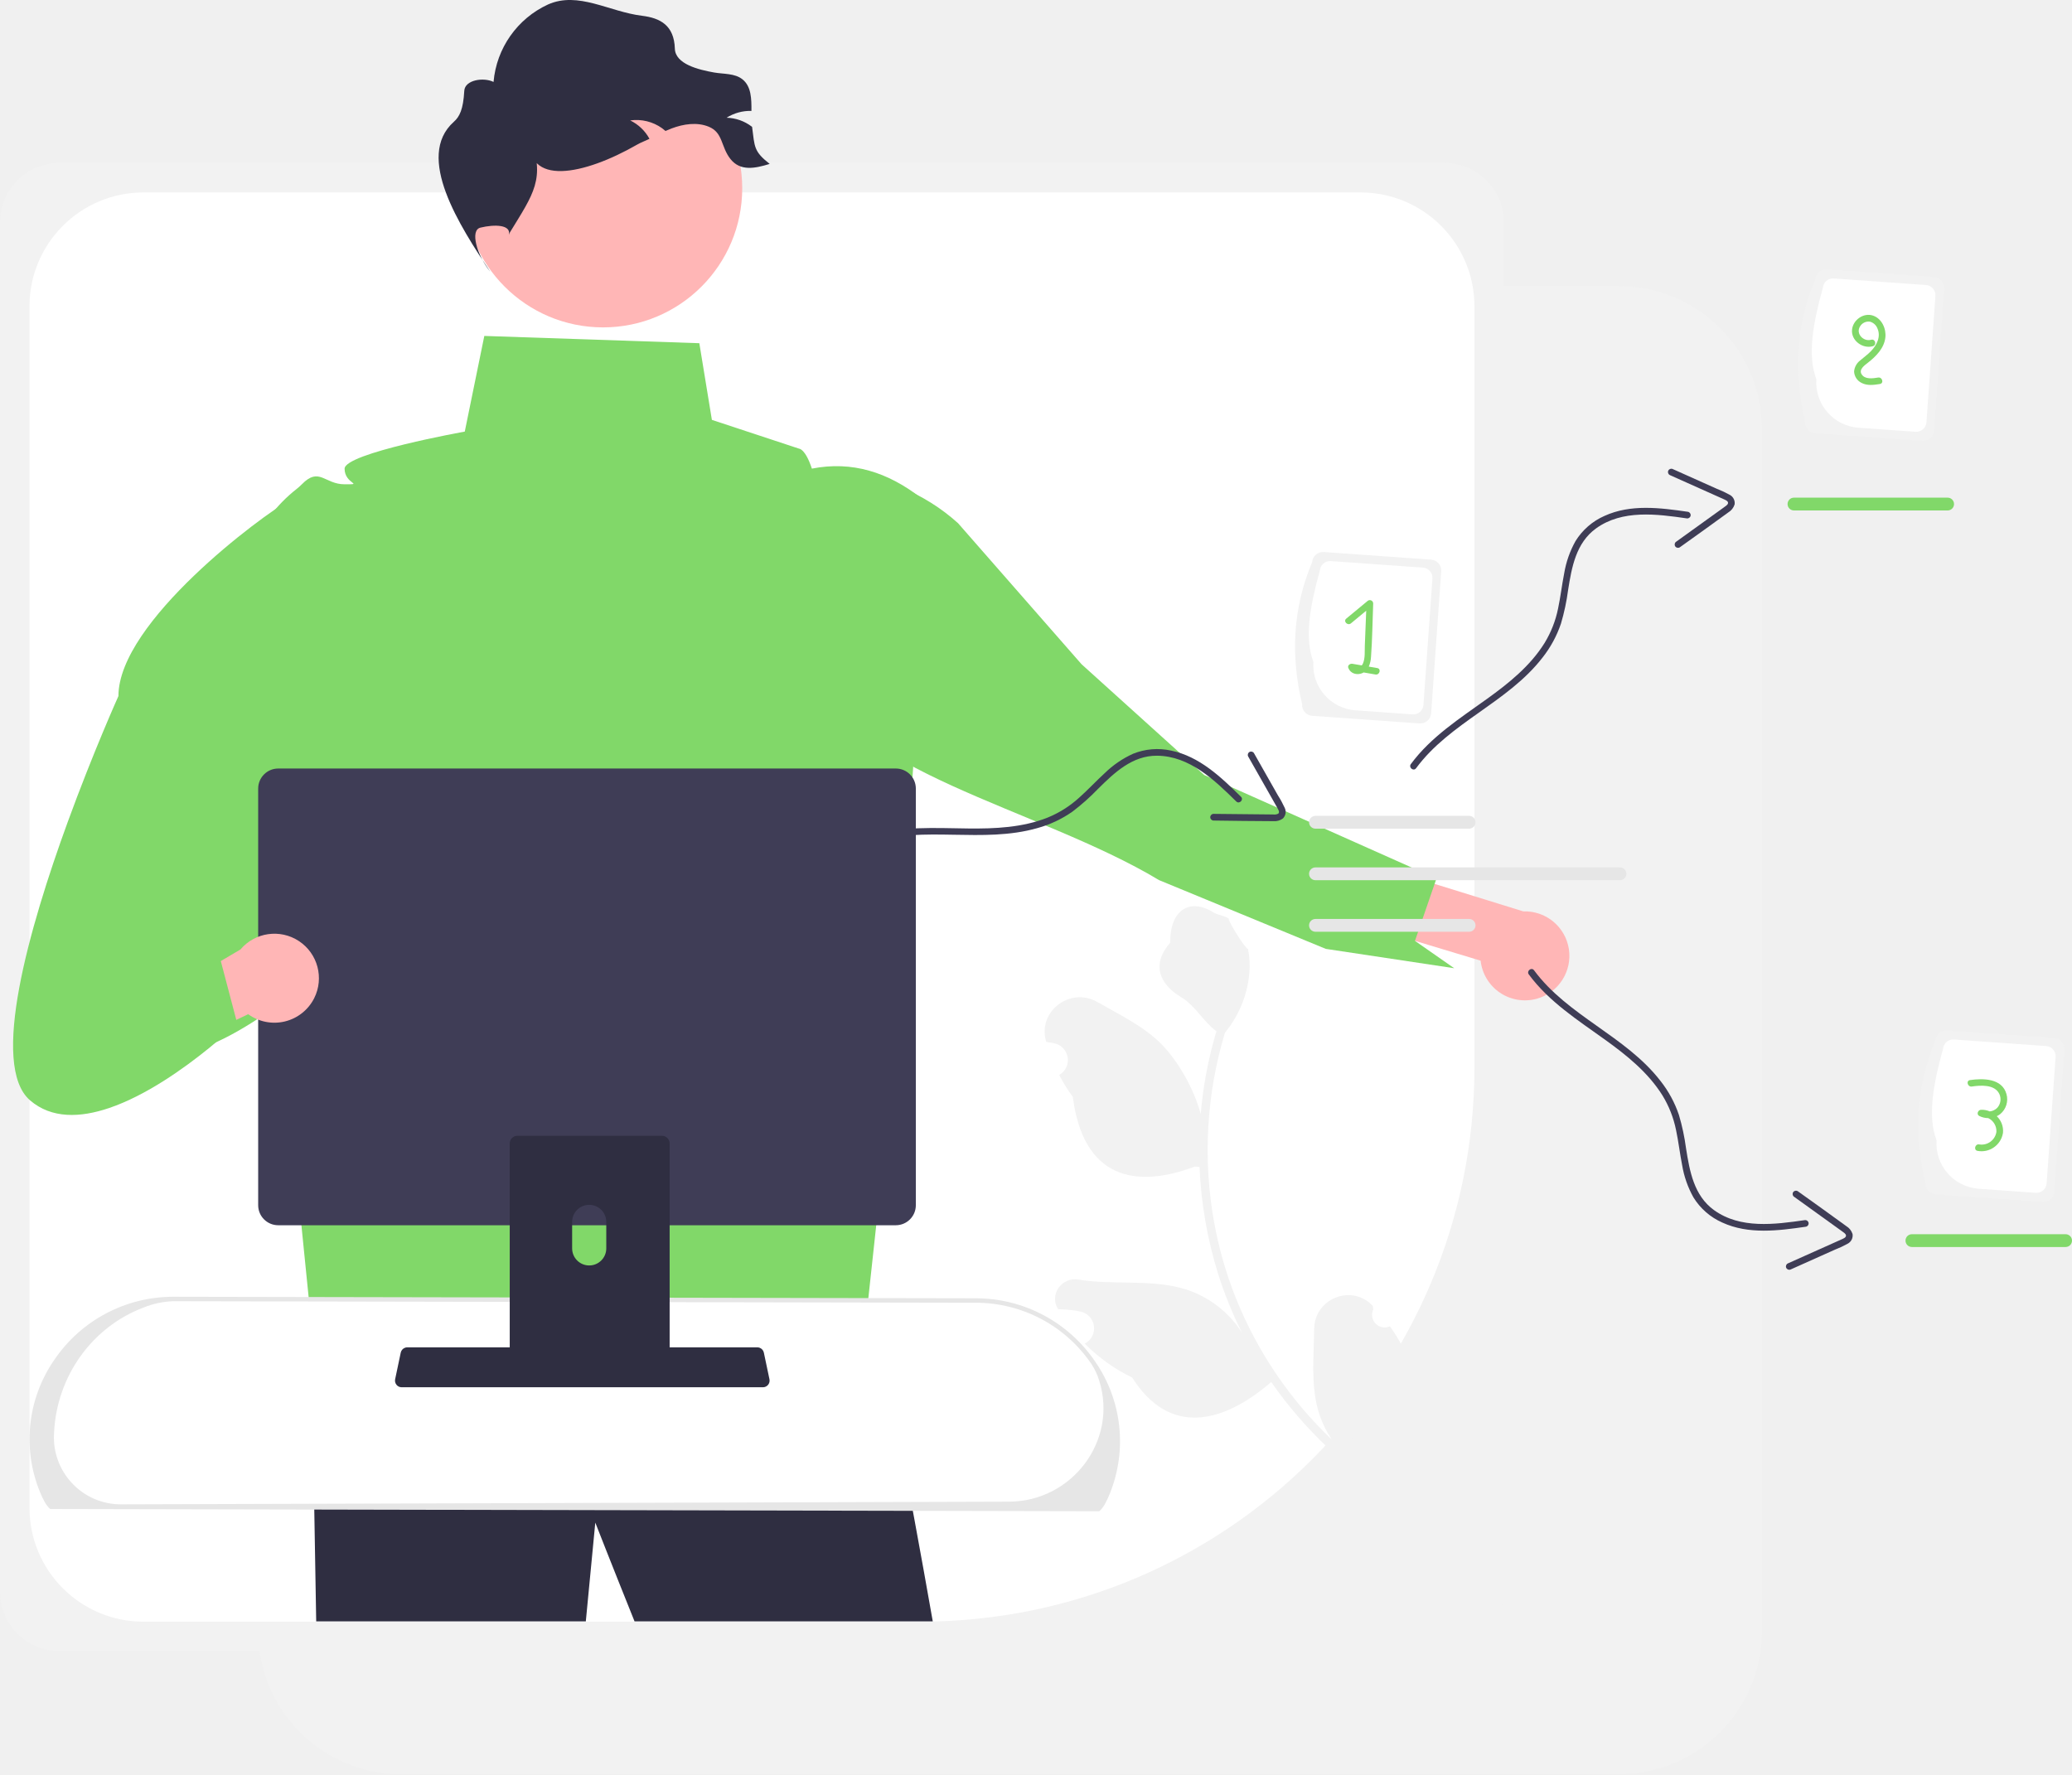
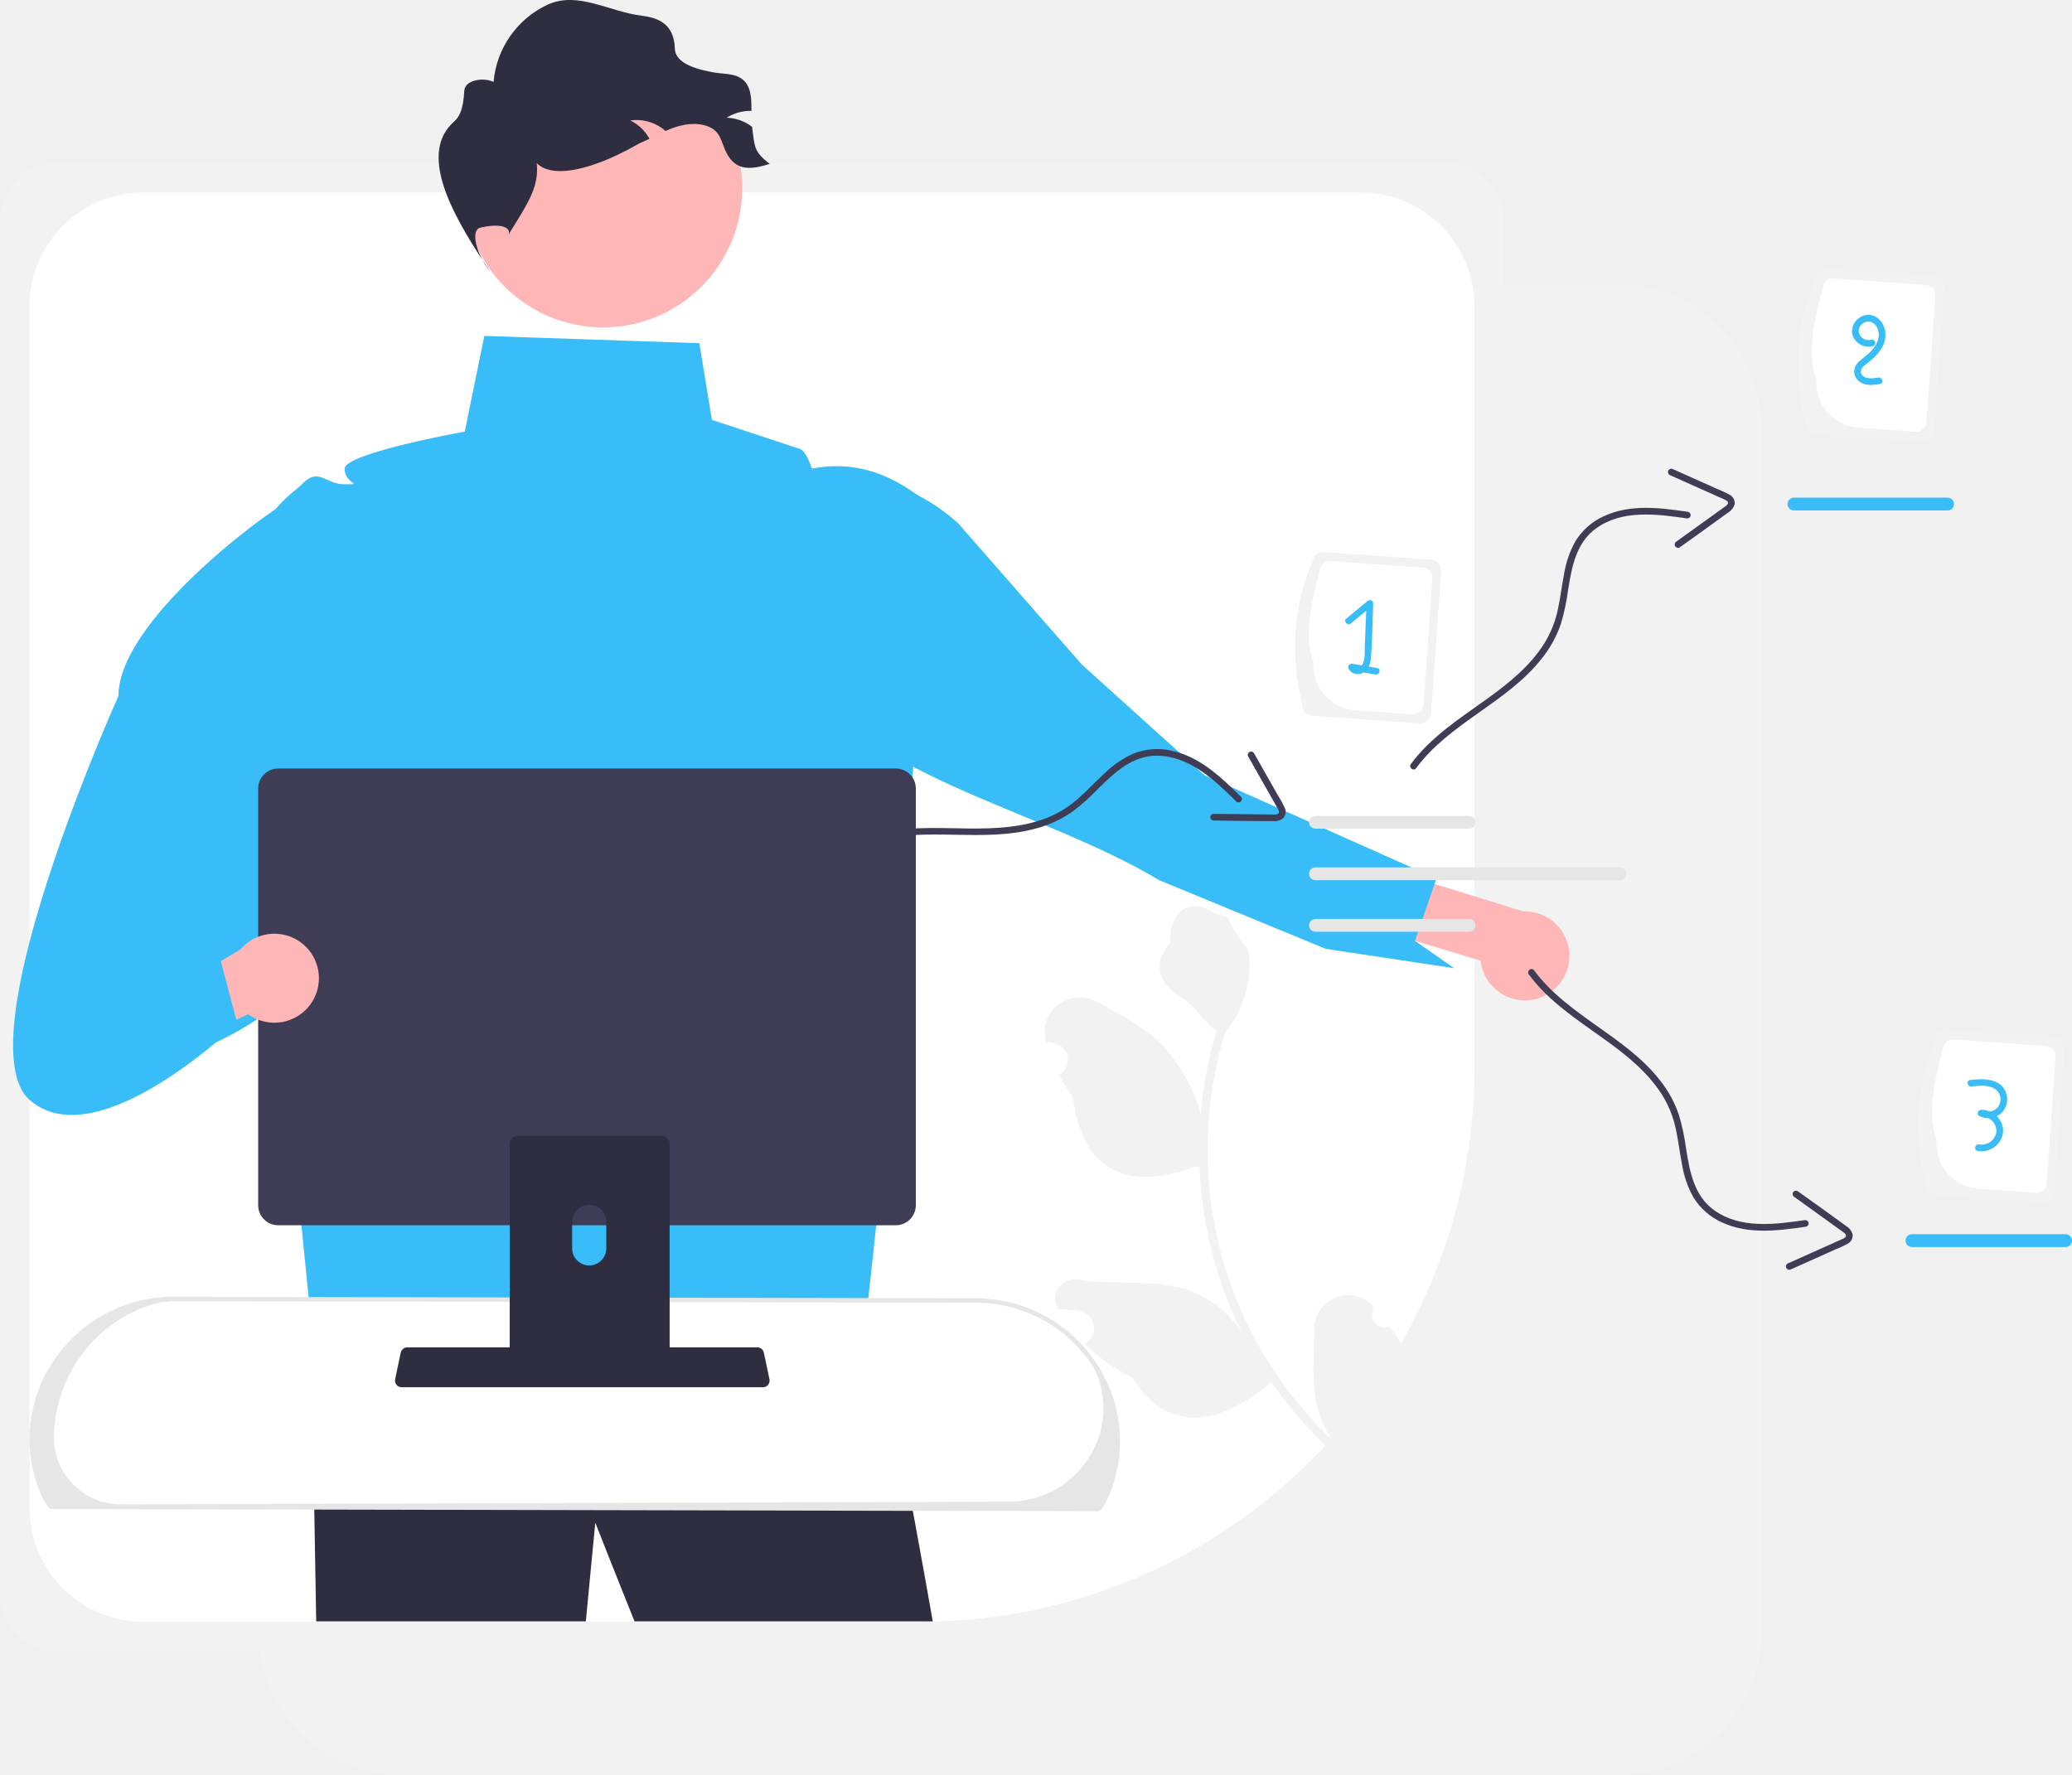
<svg xmlns="http://www.w3.org/2000/svg" width="930.986" height="797.335" viewBox="0 0 930.986 797.335" role="img" artist="Katerina Limpitsouni" source="https://undraw.co/">
  <path d="M861.776,179.892h-63.256v539.294A64.432,64.432,0,0,1,734.088,783.619H250.469v.617a64.432,64.432,0,0,0,64.432,64.432h546.875a64.432,64.432,0,0,0,64.432-64.432V244.325A64.432,64.432,0,0,0,861.776,179.892Z" transform="translate(-134.5071 -51.33254)" fill="#f2f2f2" />
  <rect y="73.237" width="675.74" height="668.775" rx="26.744" fill="#f2f2f2" />
  <path d="M198.94,137.82A51.182,51.182,0,0,0,147.758,189.002V728.913a51.182,51.182,0,0,0,51.182,51.182H547.969c137.534,0,249.027-111.493,249.027-249.027V189.002a51.182,51.182,0,0,0-51.182-51.182Z" transform="translate(-134.5071 -51.33254)" fill="#fff" />
  <path d="M825.034,500.156a20.028,20.028,0,0,1-25.256-17.105L704.214,454.191l1.484-28.396L818.951,460.903a20,20,0,0,1,6.083,39.253Z" transform="translate(-134.5071 -51.33254)" fill="#ffb6b6" />
-   <path d="M503.287,353.679c-9.676-8.075,4.493-48.099.672-59.7q-.343-1.053-.652-2.113a6.776,6.776,0,0,1,.274-4.532l35.918-16.895a87.253,87.253,0,0,1,25.485,16.022l55.487,63.374,55.124,49.786,24.188,10.783,80.151,35.749-.831,2.396-.007.007-8.81,25.587-0.0.014,17.624,12.286-57.699-8.692-38.16-15.741L655.307,446.857C601.055,414.207,511.795,397.284,503.287,353.679Z" transform="translate(-134.5071 -51.33254)" fill="#81d869" />
+   <path d="M503.287,353.679c-9.676-8.075,4.493-48.099.672-59.7q-.343-1.053-.652-2.113a6.776,6.776,0,0,1,.274-4.532l35.918-16.895a87.253,87.253,0,0,1,25.485,16.022l55.487,63.374,55.124,49.786,24.188,10.783,80.151,35.749-.831,2.396-.007.007-8.81,25.587-0.0.014,17.624,12.286-57.699-8.692-38.16-15.741L655.307,446.857C601.055,414.207,511.795,397.284,503.287,353.679Z" transform="translate(-134.5071 -51.33254)" fill="#38bdf8" />
  <path d="M759.017,647.369a5.675,5.675,0,0,1-7.476-7.6c-.079-.581-.135-.998-.214-1.58q-.14-.144-.281-.287c-9.484-9.62-25.887-2.953-26.054,10.554-.148,11.989-1.456,24.462,1.562,35.866A45.082,45.082,0,0,0,733.056,698.42a180.744,180.744,0,0,1-43.188-63.565,174.451,174.451,0,0,1-6.235-18.468q-2.124-7.709-3.561-15.572a182.839,182.839,0,0,1,4.829-85.419,48.659,48.659,0,0,0,10.974-27.017,37.117,37.117,0,0,0-.64-10.671c-.866.486-8.982-12.426-8.634-13.557-2.049-1.423-4.716-1.47-6.864-2.8-10.684-6.611-19.564-1.15-19.432,13.599-8.485,9.63-5.02,18.574,4.938,24.521,6.335,3.783,9.859,10.925,15.84,15.297-.183.63-.386,1.251-.569,1.881a184.019,184.019,0,0,0-6.509,35.39c-3.017-11.63-10.45-24.12-17.457-31.283-7.981-8.163-18.89-13.359-28.98-19.137-12.119-6.941-26.838,4.107-23.091,17.56q.054.195.11.39,1.83.244,3.638.616a7.697,7.697,0,0,1,2.33,14.157l-.137.081a76.587,76.587,0,0,0,6.134,9.878c4.725,36.672,28.125,41.34,54.83,31.269.705.065,1.395.137,2.094.188a187.83,187.83,0,0,0,8.315,47.927,178.15,178.15,0,0,0,10.82,26.652l-.171-.297a47.075,47.075,0,0,0-25.029-19.253c-15.258-4.829-32.868-1.802-48.29-4.419-7.424-1.26-13.173,6.517-9.363,13.011q.091.156.183.311a51.712,51.712,0,0,1,6.421.437q1.83.244,3.638.616A7.697,7.697,0,0,1,622.331,654.901l-.137.081c-.099.057-.183.108-.282.165a76.654,76.654,0,0,0,21.301,15.249c16.998,26.854,41.176,20.359,62.473,2.019l.015-.006A187.772,187.772,0,0,0,731.109,701.897l41.827-16.763c-.036-.525-.094-1.059-.145-1.578a51.201,51.201,0,0,1-11.85,3.949c1.577-5.052,3.142-10.133,4.72-15.185a2.804,2.804,0,0,0,.105-.303c.793-2.58,1.607-5.151,2.4-7.73l-0-.003a74.995,74.995,0,0,0-9.146-16.916Z" transform="translate(-134.5071 -51.33254)" fill="#f2f2f2" />
  <path d="M529.118,684.179l-.48-.6C527.258,674.699,529.118,684.179,529.118,684.179Z" transform="translate(-134.5071 -51.33254)" fill="#2f2e41" />
  <path d="M553.618,779.969H419.62c-10.411-25.88-17.637-44.39-17.637-44.39s-1.755,18.13-4.259,44.39H276.581c-1.134-71.36-2.721-144.63-3.244-167.9l232.525,5.18,23.128,29.33c.079.49.158,1.03.256,1.64C530.184,654.179,542.773,718.149,553.618,779.969Z" transform="translate(-134.5071 -51.33254)" fill="#2f2e41" />
-   <path d="M551.587,278.075l-.022-.042a6.776,6.776,0,0,0-3.367-3.045c-14.712-11.415-30.821-16.619-48.899-13.06-2.96-8.96-5.72-8.96-5.72-8.96l-39.21-12.95-5.64-34.45-96.61-3.27-8.78,42.99s-54,9.68-54,16.68,9,7,0,7-11.41-8-19.2,0a25.425,25.425,0,0,1-2.11,1.9c-.09.08-.19.15-.28.23a66.713,66.713,0,0,0-25.15,58.95l16.61,165.23,17.73,176.31,242.64,10.1,16.25-150.03,16.529-249.623A6.834,6.834,0,0,0,551.587,278.075Z" transform="translate(-134.5071 -51.33254)" fill="#81d869" />
+   <path d="M551.587,278.075l-.022-.042a6.776,6.776,0,0,0-3.367-3.045c-14.712-11.415-30.821-16.619-48.899-13.06-2.96-8.96-5.72-8.96-5.72-8.96l-39.21-12.95-5.64-34.45-96.61-3.27-8.78,42.99s-54,9.68-54,16.68,9,7,0,7-11.41-8-19.2,0a25.425,25.425,0,0,1-2.11,1.9c-.09.08-.19.15-.28.23a66.713,66.713,0,0,0-25.15,58.95l16.61,165.23,17.73,176.31,242.64,10.1,16.25-150.03,16.529-249.623A6.834,6.834,0,0,0,551.587,278.075Z" transform="translate(-134.5071 -51.33254)" fill="#38bdf8" />
  <path d="M153.275,721.164c1.385,3.485,2.783,6.039,4.194,7.302l470.58,1c1.41-1.263,2.808-3.816,4.194-7.302,16.459-41.407-14.59-86.307-59.148-86.392L212.448,635.088C167.95,635.003,136.839,679.814,153.275,721.164Z" transform="translate(-134.5071 -51.33254)" fill="#fff" />
  <path d="M628.431,730.466l-.383-.001-470.961-1.001-.284-.254c-1.467-1.313-2.924-3.824-4.456-7.677h0a62.609,62.609,0,0,1,6.596-59.154,64.504,64.504,0,0,1,53.383-28.291h.124l360.648.685a64.75,64.75,0,0,1,53.523,28.494,62.848,62.848,0,0,1,6.552,59.267c-1.532,3.853-2.99,6.363-4.456,7.677Zm-439.521-3.094,399.013-1.209c28.165-.085,48.883-27.273,40.537-54.173a28.739,28.739,0,0,0-3.496-7.601A62.753,62.753,0,0,0,573.093,636.773l-360.648-.685h-.12a38.664,38.664,0,0,0-13.337,2.851c-23.296,8.815-38.873,30.974-40.169,55.847q-.025.475-.049.951a30.086,30.086,0,0,0,28.497,31.595q.821.042,1.642.04Z" transform="translate(-134.5071 -51.33254)" fill="#e6e6e6" />
  <path d="M719.568,367.792c-5.154-21.646-4.294-42.966,4.531-63.854a4.892,4.892,0,0,1,5.221-4.529l48.224,3.422a4.892,4.892,0,0,1,4.529,5.221l-4.531,63.854a4.892,4.892,0,0,1-5.221,4.529l-48.224-3.422A4.892,4.892,0,0,1,719.568,367.792Z" transform="translate(-134.5071 -51.33254)" fill="#f2f2f2" />
  <path d="M724.636,348.768c-4.125-10.667-1.487-25.337,2.913-41.051a4.582,4.582,0,0,1,4.889-4.241l41.444,2.941a4.582,4.582,0,0,1,4.242,4.889L774.092,368.127a4.582,4.582,0,0,1-4.889,4.241l-25.674-1.822A20.41,20.41,0,0,1,724.636,348.768Z" transform="translate(-134.5071 -51.33254)" fill="#fff" />
-   <path d="M753.329,351.552q-1.899-.326-3.798-.653a12.753,12.753,0,0,0,.994-4.338c.599-7.992.66-16.06.979-24.068a1.519,1.519,0,0,0-2.561-1.061q-4.769,3.95-9.538,7.9c-1.488,1.233.644,3.345,2.121,2.121q3.423-2.835,6.846-5.67-.314,7.871-.628,15.741c-.1,2.518.206,5.576-.825,7.944a3.827,3.827,0,0,1-.547.887q-2.102-.361-4.205-.722c-1.008-.173-2.289.668-1.845,1.845.965,2.559,3.809,3.368,6.247,2.381a5.076,5.076,0,0,0,.622-.333l5.339.917C754.42,354.769,755.231,351.879,753.329,351.552Z" transform="translate(-134.5071 -51.33254)" fill="#81d869" />
+   <path d="M753.329,351.552q-1.899-.326-3.798-.653a12.753,12.753,0,0,0,.994-4.338c.599-7.992.66-16.06.979-24.068a1.519,1.519,0,0,0-2.561-1.061q-4.769,3.95-9.538,7.9c-1.488,1.233.644,3.345,2.121,2.121q3.423-2.835,6.846-5.67-.314,7.871-.628,15.741c-.1,2.518.206,5.576-.825,7.944a3.827,3.827,0,0,1-.547.887q-2.102-.361-4.205-.722c-1.008-.173-2.289.668-1.845,1.845.965,2.559,3.809,3.368,6.247,2.381a5.076,5.076,0,0,0,.622-.333l5.339.917C754.42,354.769,755.231,351.879,753.329,351.552Z" transform="translate(-134.5071 -51.33254)" fill="#38bdf8" />
  <path d="M999.568,582.792c-5.154-21.646-4.294-42.966,4.531-63.854a4.892,4.892,0,0,1,5.221-4.529l48.224,3.422a4.892,4.892,0,0,1,4.529,5.221l-4.531,63.854a4.892,4.892,0,0,1-5.221,4.529l-48.224-3.422A4.892,4.892,0,0,1,999.568,582.792Z" transform="translate(-134.5071 -51.33254)" fill="#f2f2f2" />
  <path d="M1004.636,563.768c-4.125-10.667-1.487-25.337,2.913-41.051a4.582,4.582,0,0,1,4.889-4.241l41.444,2.941a4.582,4.582,0,0,1,4.242,4.889L1054.092,583.127a4.582,4.582,0,0,1-4.889,4.241l-25.674-1.822A20.41,20.41,0,0,1,1004.636,563.768Z" transform="translate(-134.5071 -51.33254)" fill="#fff" />
-   <path d="M1031.691,552.935a8.447,8.447,0,0,0,1.555-.943,8.607,8.607,0,0,0,2.815-8.952c-1.945-7.144-10.49-7.188-16.39-6.328-1.903.277-1.094,3.168.798,2.893,3.976-.579,10.218-1.048,12.354,3.295a5.706,5.706,0,0,1-.913,6.285,5.554,5.554,0,0,1-3.376,1.605,8.923,8.923,0,0,0-3.928-.733c-1.39.066-2.165,2.087-.757,2.795a9.012,9.012,0,0,0,4.01.945,6.5,6.5,0,0,1,3.667,6.198,6.723,6.723,0,0,1-7.655,5.639l-.037-.006c-1.885-.379-2.692,2.512-.798,2.893a9.75,9.75,0,0,0,11.387-7.776q.039-.206.069-.414A9.111,9.111,0,0,0,1031.691,552.935Z" transform="translate(-134.5071 -51.33254)" fill="#81d869" />
+   <path d="M1031.691,552.935a8.447,8.447,0,0,0,1.555-.943,8.607,8.607,0,0,0,2.815-8.952c-1.945-7.144-10.49-7.188-16.39-6.328-1.903.277-1.094,3.168.798,2.893,3.976-.579,10.218-1.048,12.354,3.295a5.706,5.706,0,0,1-.913,6.285,5.554,5.554,0,0,1-3.376,1.605,8.923,8.923,0,0,0-3.928-.733c-1.39.066-2.165,2.087-.757,2.795a9.012,9.012,0,0,0,4.01.945,6.5,6.5,0,0,1,3.667,6.198,6.723,6.723,0,0,1-7.655,5.639l-.037-.006c-1.885-.379-2.692,2.512-.798,2.893a9.75,9.75,0,0,0,11.387-7.776q.039-.206.069-.414A9.111,9.111,0,0,0,1031.691,552.935Z" transform="translate(-134.5071 -51.33254)" fill="#38bdf8" />
  <path d="M945.568,240.792c-5.154-21.646-4.294-42.966,4.531-63.854a4.892,4.892,0,0,1,5.221-4.529l48.224,3.422a4.892,4.892,0,0,1,4.529,5.221l-4.531,63.854a4.892,4.892,0,0,1-5.221,4.529L950.097,246.013A4.892,4.892,0,0,1,945.568,240.792Z" transform="translate(-134.5071 -51.33254)" fill="#f2f2f2" />
  <path d="M950.636,221.768c-4.125-10.667-1.487-25.337,2.913-41.051A4.582,4.582,0,0,1,958.438,176.476l41.444,2.941a4.582,4.582,0,0,1,4.242,4.889l-4.032,56.821a4.582,4.582,0,0,1-4.889,4.241l-25.674-1.822A20.41,20.41,0,0,1,950.636,221.768Z" transform="translate(-134.5071 -51.33254)" fill="#fff" />
-   <path d="M976.122,193.174c-4.248-1.474-8.973,1.885-9.455,6.242-.546,4.937,4.764,8.835,9.362,7.493,1.85-.54,1.063-3.436-.797-2.893-3.37.984-6.965-2.655-5.028-5.909a4.431,4.431,0,0,1,4.527-2.215,5.018,5.018,0,0,1,3.344,3.035c1.653,3.726-.312,7.51-2.916,10.218-1.485,1.545-3.228,2.745-4.829,4.153a6.983,6.983,0,0,0-2.746,4.954,5.997,5.997,0,0,0,3.412,5.182c2.558,1.315,5.467.897,8.188.459,1.901-.306,1.094-3.197-.798-2.893-2.38.383-5.943.963-7.451-1.518-1.291-2.125,1.369-3.991,2.819-5.121,3.643-2.841,7.328-6.51,7.875-11.34C982.077,199.064,980.066,194.543,976.122,193.174Z" transform="translate(-134.5071 -51.33254)" fill="#81d869" />
-   <path d="M244.303,485.463l23.76,10.7c-11.17,9.06-28.18,21.25-44.84,26.89l-26.47-18.05c-9.86-38.02-3.82-77.2,8.03-110.33a249.437,249.437,0,0,1,25.94-52.36,66.724,66.724,0,0,1,25.15-58.95c.1-.08.19-.15.28-.23a87.297,87.297,0,0,1,29.92,60.63l.53,8.76,1.06,17.26,2.69,44.08-31.9,49.6Z" transform="translate(-134.5071 -51.33254)" fill="#81d869" />
+   <path d="M976.122,193.174c-4.248-1.474-8.973,1.885-9.455,6.242-.546,4.937,4.764,8.835,9.362,7.493,1.85-.54,1.063-3.436-.797-2.893-3.37.984-6.965-2.655-5.028-5.909a4.431,4.431,0,0,1,4.527-2.215,5.018,5.018,0,0,1,3.344,3.035c1.653,3.726-.312,7.51-2.916,10.218-1.485,1.545-3.228,2.745-4.829,4.153a6.983,6.983,0,0,0-2.746,4.954,5.997,5.997,0,0,0,3.412,5.182c2.558,1.315,5.467.897,8.188.459,1.901-.306,1.094-3.197-.798-2.893-2.38.383-5.943.963-7.451-1.518-1.291-2.125,1.369-3.991,2.819-5.121,3.643-2.841,7.328-6.51,7.875-11.34C982.077,199.064,980.066,194.543,976.122,193.174Z" transform="translate(-134.5071 -51.33254)" fill="#38bdf8" />
+   <path d="M244.303,485.463l23.76,10.7c-11.17,9.06-28.18,21.25-44.84,26.89l-26.47-18.05c-9.86-38.02-3.82-77.2,8.03-110.33a249.437,249.437,0,0,1,25.94-52.36,66.724,66.724,0,0,1,25.15-58.95c.1-.08.19-.15.28-.23a87.297,87.297,0,0,1,29.92,60.63l.53,8.76,1.06,17.26,2.69,44.08-31.9,49.6Z" transform="translate(-134.5071 -51.33254)" fill="#38bdf8" />
  <path d="M312.659,673.646a2.948,2.948,0,0,0,2.32,1.11h162.34a2.987,2.987,0,0,0,2.92-3.6l-2.52-11.97a2.993,2.993,0,0,0-1.86-2.17,2.894,2.894,0,0,0-1.06-.2h-157.31a2.894,2.894,0,0,0-1.06.2,2.992,2.992,0,0,0-1.86,2.17l-2.52,11.97A2.985,2.985,0,0,0,312.659,673.646Z" transform="translate(-134.5071 -51.33254)" fill="#2f2e41" />
  <path d="M250.509,405.686v187.26a9.007,9.007,0,0,0,9,9h277.5a9.007,9.007,0,0,0,9-9v-187.26a9.011,9.011,0,0,0-9-8.99h-277.5A9.012,9.012,0,0,0,250.509,405.686Z" transform="translate(-134.5071 -51.33254)" fill="#3f3d56" />
  <path d="M363.539,565.206v102.56h71.85v-102.56a3.448,3.448,0,0,0-2.43-3.3,3.176,3.176,0,0,0-1.03-.16h-64.92a3.463,3.463,0,0,0-3.47,3.456v.003Zm28.04,35.24a7.67,7.67,0,0,1,15.34,0v11.9a7.67,7.67,0,0,1-15.34,0Z" transform="translate(-134.5071 -51.33254)" fill="#2f2e41" />
  <circle cx="270.966" cy="84.6" r="62.527" fill="#ffb6b6" />
  <path d="M480.338,124.994c-6.741,2.093-13.24,3.327-17.624-2.203s-3.238-11.852-9.759-14.518c-5.265-2.159-11.345-1.234-16.654.771-.947.352-1.873.749-2.776,1.145-.507-.441-1.013-.859-1.564-1.256a19.867,19.867,0,0,0-14.297-3.481,19.494,19.494,0,0,1,8.658,8.261c-1.806.903-3.747,1.578-5.485,2.577-23.879,13.729-50.434,19.258-48.267-3.657,7.226,19.034,1.608,25.819-8.988,43.2l-.419,1.013c1.057-4.56-6.377-4.776-12.799-3.216-4.743,1.152-1.674,12.21,4.406,19.827-13.592-20.466-33.95-51.712-16.346-67.389,2.596-2.312,4.226-5.574,4.692-13.923.277-4.95,8.702-6.19,13.152-3.987a42.354,42.354,0,0,1,24.453-34.807c13.614-6.058,27.46,3.261,42.253,5.067,8.208,1.002,14.432,4.308,14.76,14.782.218,6.975,10.729,9.473,17.602,10.706,4.362.771,9.274.308,12.755,3.062,4.031,3.194,4.075,8.812,4.053,14.209a19.845,19.845,0,0,0-11.169,3.062,19.418,19.418,0,0,1,11.279,3.965,1.209,1.209,0,0,1,.176.132C473.619,117.416,473.134,119.333,480.338,124.994Z" transform="translate(-134.5071 -51.33254)" fill="#2f2e41" />
  <path d="M525.433,429.873c24.432-7.592,50.588.618,75.154-6.39a50.944,50.944,0,0,0,15.789-7.415,98.114,98.114,0,0,0,11.492-10.227c7.39-7.309,15.415-14.984,26.518-14.899,14.62.111,25.846,10.972,35.592,20.562,1.377,1.355,3.5-.764,2.121-2.121-8.955-8.812-18.63-18.108-31.376-20.739a28.955,28.955,0,0,0-17.116,1.422,44.685,44.685,0,0,0-12.719,8.697c-3.925,3.6-7.546,7.519-11.524,11.062a47.972,47.972,0,0,1-14.136,8.922c-11.262,4.484-23.615,5.025-35.593,4.895-15.036-.164-30.431-1.188-44.998,3.339-1.838.571-1.053,3.468.798,2.893Z" transform="translate(-134.5071 -51.33254)" fill="#3f3d56" />
  <path d="M695.335,391.285,702.845,404.525l3.634,6.406c.646,1.138,1.309,2.269,1.938,3.417.386.705,1.23,1.977.424,2.645a3.913,3.913,0,0,1-2.283.356c-1.324.003-2.649-.027-3.972-.04l-7.448-.075-15.393-.156a1.501,1.501,0,0,0,0,3c8.936.091,17.878.279,26.814.272a6.412,6.412,0,0,0,4.385-1.2,4.172,4.172,0,0,0,.795-4.809,45.679,45.679,0,0,0-3.033-5.564l-3.271-5.766-7.511-13.24a1.501,1.501,0,0,0-2.59,1.514Z" transform="translate(-134.5071 -51.33254)" fill="#3f3d56" />
  <path d="M794.604,423.727h-69.031a2.876,2.876,0,1,1-.017-5.753q.009,0,.017,0h69.031a2.876,2.876,0,1,1,.017,5.753Q794.613,423.727,794.604,423.727Z" transform="translate(-134.5071 -51.33254)" fill="#e6e6e6" />
  <path d="M794.604,470.055h-69.031a2.876,2.876,0,1,1-.017-5.753q.009,0,.017,0h69.031a2.876,2.876,0,1,1,.017,5.753Q794.613,470.055,794.604,470.055Z" transform="translate(-134.5071 -51.33254)" fill="#e6e6e6" />
  <path d="M862.369,446.891h-136.796a2.876,2.876,0,1,1-.017-5.753q.009,0,.017,0h136.796a2.876,2.876,0,1,1,.017,5.753Q862.378,446.891,862.369,446.891Z" transform="translate(-134.5071 -51.33254)" fill="#e6e6e6" />
  <path d="M770.782,396.562c15.187-20.589,41.124-29.467,56.766-49.665a50.945,50.945,0,0,0,8.328-15.327,98.125,98.125,0,0,0,3.201-15.047c1.625-10.266,3.544-21.203,12.54-27.712,11.846-8.57,27.323-6.47,40.855-4.516a1.501,1.501,0,0,0,.453-2.966c-12.434-1.795-25.736-3.555-37.564,1.876A28.954,28.954,0,0,0,842.412,294.491a44.684,44.684,0,0,0-5.096,14.541c-1.03,5.225-1.625,10.528-2.732,15.739a47.973,47.973,0,0,1-6.104,15.562c-6.417,10.284-16.05,18.037-25.778,25.027-12.212,8.775-25.221,17.069-34.277,29.344-1.142,1.549,1.206,3.418,2.356,1.858Z" transform="translate(-134.5071 -51.33254)" fill="#3f3d56" />
  <path d="M884.812,264.833l13.894,6.218,6.723,3.009c1.195.535,2.399,1.052,3.585,1.605.729.339,2.162.864,1.909,1.88-.173.692-1.099,1.249-1.628,1.639-1.065.786-2.15,1.547-3.224,2.321l-6.046,4.351-12.495,8.992a1.501,1.501,0,0,0,1.777,2.417c7.253-5.22,14.569-10.365,21.765-15.664a6.412,6.412,0,0,0,2.823-3.564A4.172,4.172,0,0,0,911.686,273.691a45.683,45.683,0,0,0-5.74-2.686l-6.05-2.708-13.894-6.218a1.501,1.501,0,0,0-1.19,2.754Z" transform="translate(-134.5071 -51.33254)" fill="#3f3d56" />
-   <path d="M1009.604,280.727h-69.031a2.876,2.876,0,1,1-.017-5.753q.009,0,.017,0h69.031a2.876,2.876,0,1,1,.017,5.753Q1009.613,280.727,1009.604,280.727Z" transform="translate(-134.5071 -51.33254)" fill="#81d869" />
+   <path d="M1009.604,280.727h-69.031a2.876,2.876,0,1,1-.017-5.753q.009,0,.017,0h69.031a2.876,2.876,0,1,1,.017,5.753Q1009.613,280.727,1009.604,280.727Z" transform="translate(-134.5071 -51.33254)" fill="#38bdf8" />
  <path d="M823.782,487.375c15.187,20.589,41.124,29.467,56.766,49.665a50.944,50.944,0,0,1,8.328,15.327,98.125,98.125,0,0,1,3.201,15.047c1.625,10.266,3.544,21.203,12.54,27.712,11.846,8.57,27.323,6.47,40.855,4.516a1.501,1.501,0,0,1,.453,2.966c-12.434,1.795-25.736,3.555-37.564-1.876a28.954,28.954,0,0,1-12.948-11.284,44.684,44.684,0,0,1-5.096-14.541c-1.03-5.225-1.625-10.528-2.732-15.739a47.973,47.973,0,0,0-6.104-15.562c-6.417-10.284-16.05-18.037-25.778-25.027-12.212-8.775-25.221-17.069-34.277-29.344-1.142-1.549,1.206-3.418,2.356-1.858Z" transform="translate(-134.5071 -51.33254)" fill="#3f3d56" />
  <path d="M937.812,619.104l13.894-6.218,6.723-3.009c1.195-.535,2.399-1.052,3.585-1.605.729-.339,2.162-.864,1.909-1.88-.173-.692-1.099-1.249-1.628-1.639-1.065-.786-2.15-1.547-3.224-2.321l-6.046-4.351L940.53,589.089a1.501,1.501,0,0,1,1.777-2.417c7.253,5.22,14.569,10.365,21.765,15.664a6.412,6.412,0,0,1,2.823,3.564,4.172,4.172,0,0,1-2.208,4.346,45.683,45.683,0,0,1-5.74,2.686l-6.05,2.708-13.894,6.218a1.501,1.501,0,0,1-1.19-2.754Z" transform="translate(-134.5071 -51.33254)" fill="#3f3d56" />
-   <path d="M1062.604,611.727h-69.031a2.876,2.876,0,0,1-.026-5.753c.009-0.0.017-0.0.026,0h69.031a2.876,2.876,0,0,1,.026,5.753C1062.621,611.727,1062.612,611.727,1062.604,611.727Z" transform="translate(-134.5071 -51.33254)" fill="#81d869" />
+   <path d="M1062.604,611.727h-69.031a2.876,2.876,0,0,1-.026-5.753c.009-0.0.017-0.0.026,0h69.031a2.876,2.876,0,0,1,.026,5.753C1062.621,611.727,1062.612,611.727,1062.604,611.727Z" transform="translate(-134.5071 -51.33254)" fill="#38bdf8" />
  <path d="M275.674,499.923a20.028,20.028,0,0,1-29.645,7.185l-71.895,34.214-4.818-20.151L242.534,478.024a20,20,0,0,1,33.14,21.899Z" transform="translate(-134.5071 -51.33254)" fill="#ffb6b6" />
-   <path d="M247.97,396l-50.59,103.37,21.38-9.69,14.88-6.75,7.46,28.34s-4.94,4.8-12.73,11.11c-11.17,9.06-28.18,21.25-44.84,26.89-13.04,4.42-25.85,4.83-35.47-3.41-18.26-15.64-.41-77.75,16.84-125.04,11.55-31.67,22.82-56.68,22.82-56.68,0-33.4,64.819-81.427,76.849-87.997h0c6.87-3.74,8.77,1.707,8.77,1.707l-37.698,55.19,11.27,45.7,3.19,12.91Z" transform="translate(-134.5071 -51.33254)" fill="#81d869" />
+   <path d="M247.97,396l-50.59,103.37,21.38-9.69,14.88-6.75,7.46,28.34s-4.94,4.8-12.73,11.11c-11.17,9.06-28.18,21.25-44.84,26.89-13.04,4.42-25.85,4.83-35.47-3.41-18.26-15.64-.41-77.75,16.84-125.04,11.55-31.67,22.82-56.68,22.82-56.68,0-33.4,64.819-81.427,76.849-87.997h0c6.87-3.74,8.77,1.707,8.77,1.707l-37.698,55.19,11.27,45.7,3.19,12.91Z" transform="translate(-134.5071 -51.33254)" fill="#38bdf8" />
</svg>
